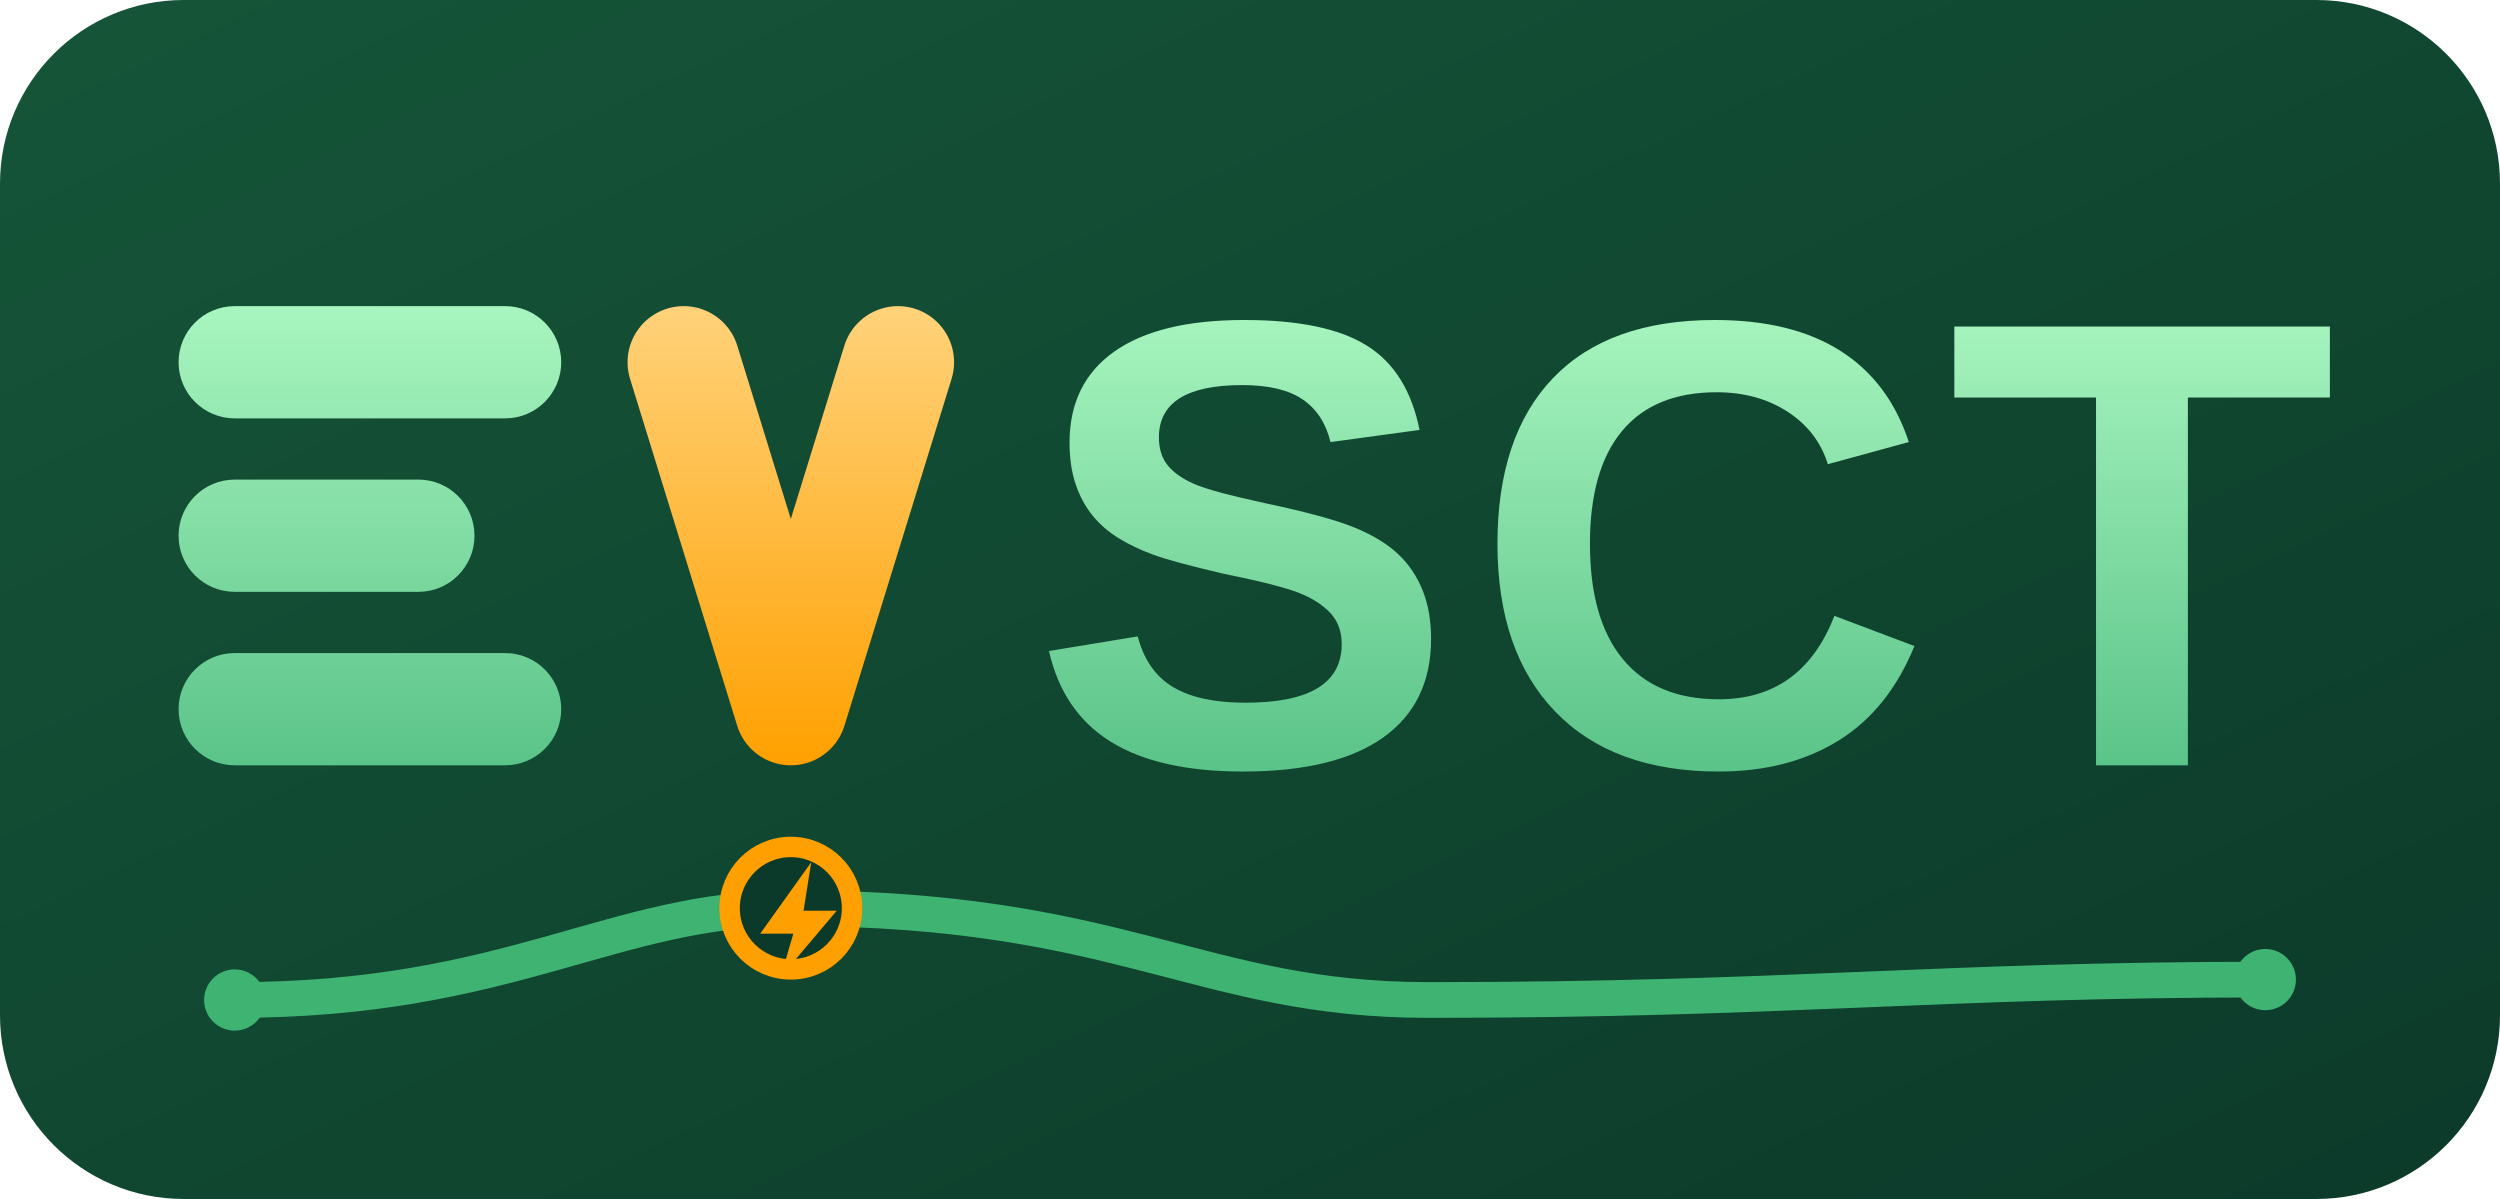
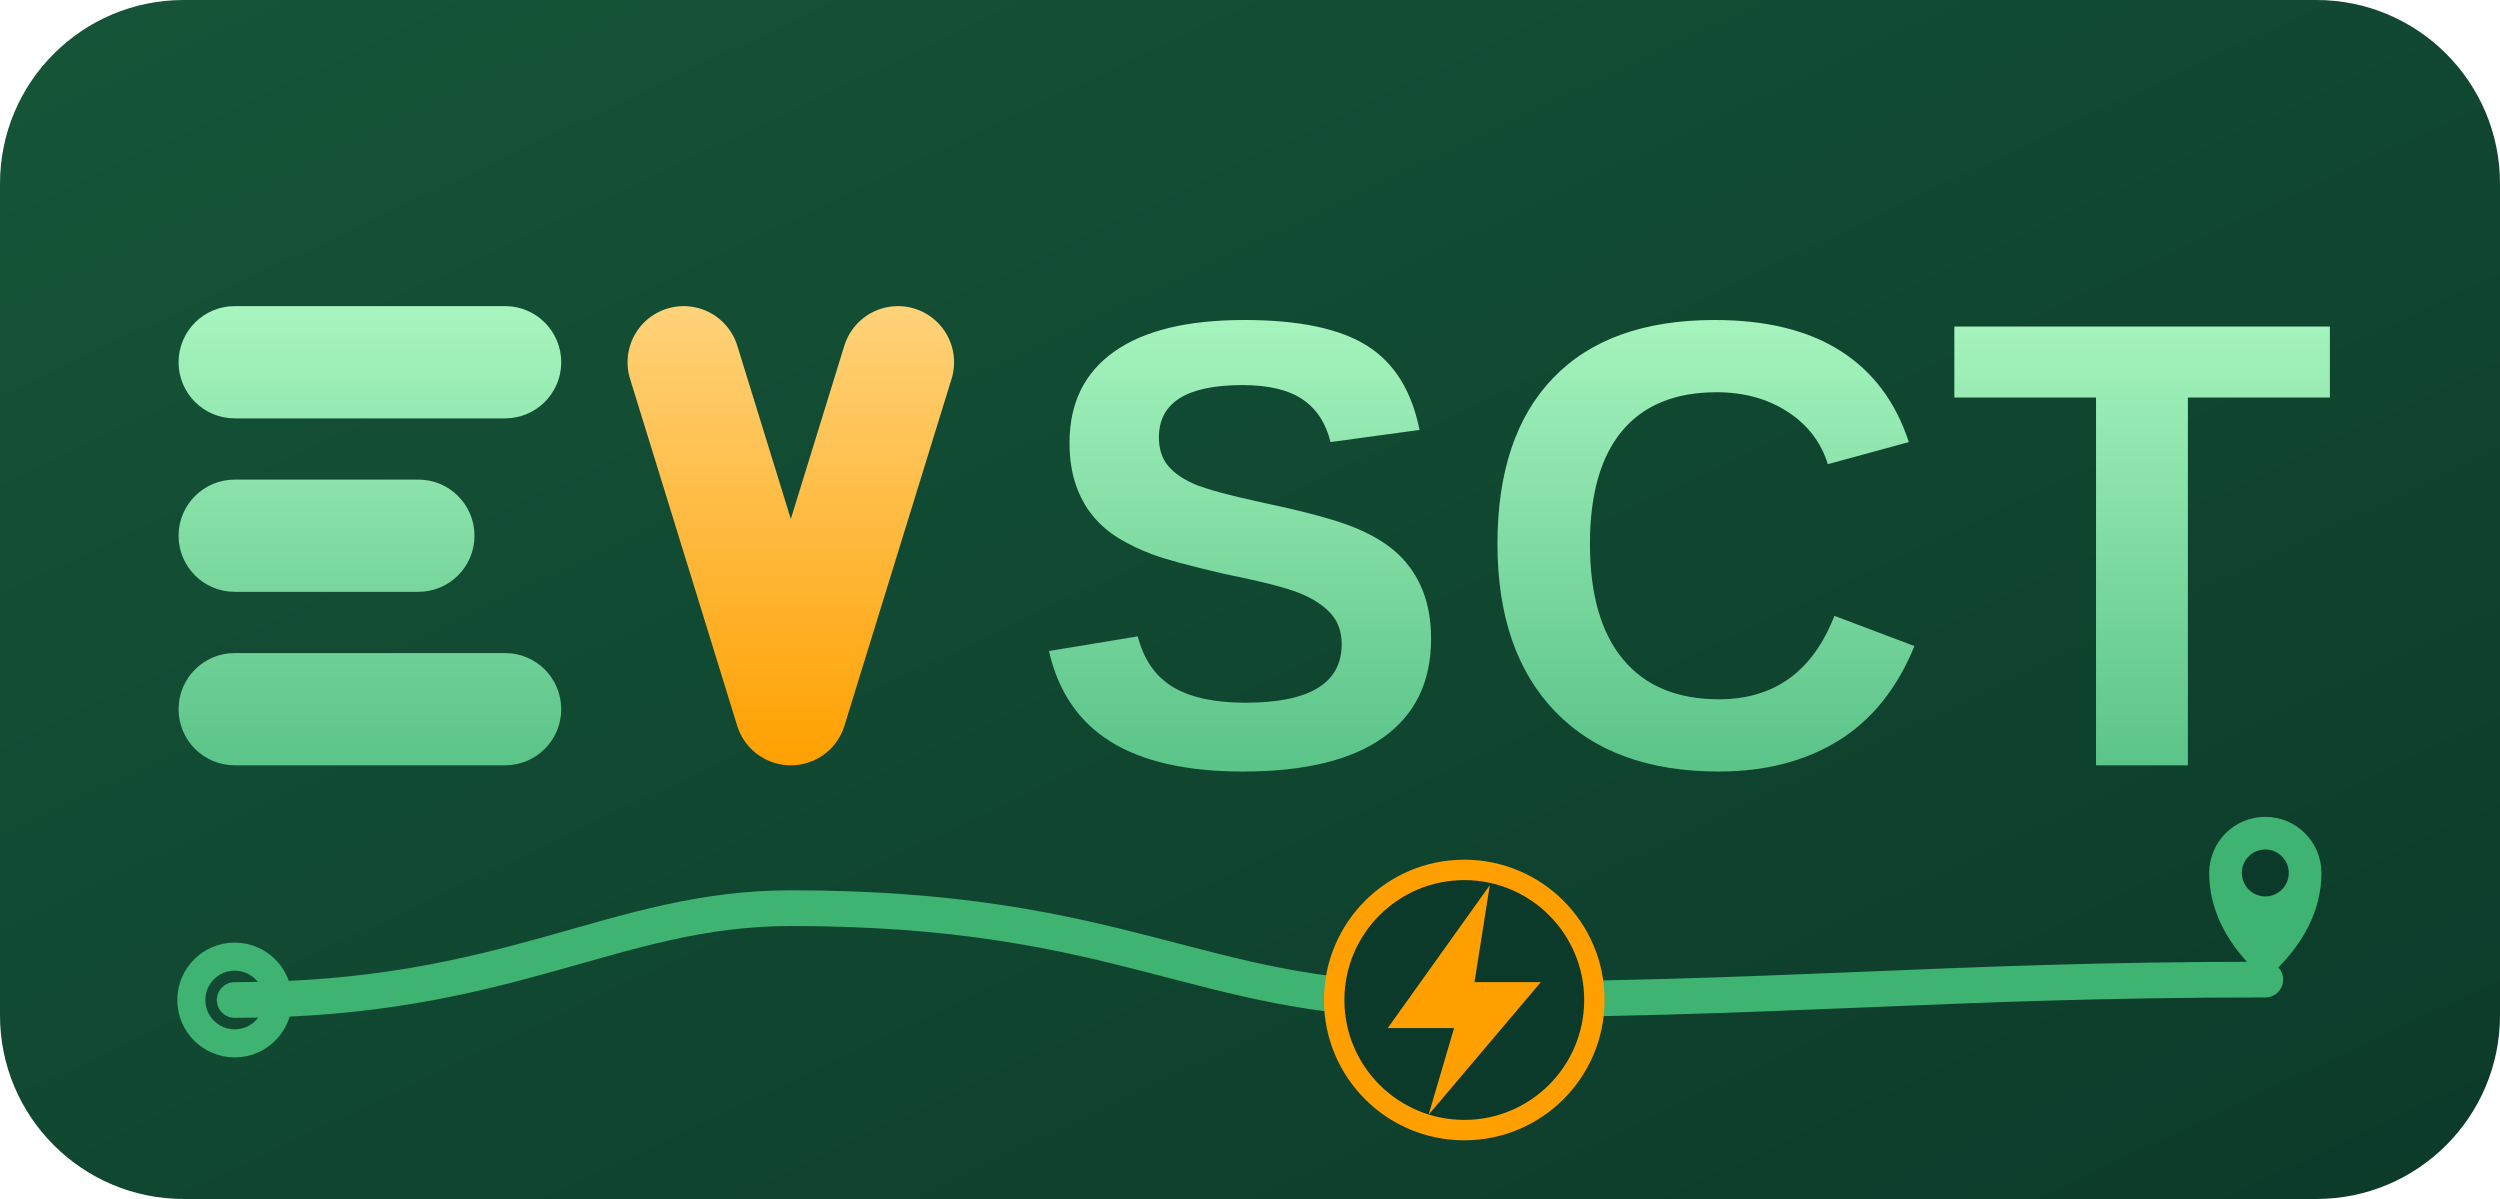
<svg xmlns="http://www.w3.org/2000/svg" width="980" height="470" viewBox="0 0 980 470">
  <defs>
    <linearGradient id="bg" x1="0" y1="0" x2="1" y2="1">
      <stop offset="0" stop-color="#155538" />
      <stop offset="1" stop-color="#0C3A2A" />
    </linearGradient>
    <linearGradient id="m" x1="0" y1="120" x2="0" y2="300" gradientUnits="userSpaceOnUse">
      <stop offset="0" stop-color="#A8F5BF" />
      <stop offset="1" stop-color="#5BC489" />
    </linearGradient>
    <linearGradient id="a" x1="0" y1="120" x2="0" y2="300" gradientUnits="userSpaceOnUse">
      <stop offset="0" stop-color="#FFD27A" />
      <stop offset="1" stop-color="#FFA000" />
    </linearGradient>
  </defs>
  <rect width="980" height="470" rx="72" fill="url(#bg)" />
  <g fill="url(#m)">
    <rect x="70" y="120" width="150" height="44" rx="22" />
    <rect x="70" y="188" width="116" height="44" rx="22" />
    <rect x="70" y="256" width="150" height="44" rx="22" />
  </g>
  <path d="M268,142 L310,278 L352,142" fill="none" stroke="url(#a)" stroke-width="44" stroke-linecap="round" stroke-linejoin="round" />
  <path d="M560.982 250.439Q560.982 275.708 542.245 289.075Q523.507 302.441 487.252 302.441Q454.171 302.441 435.372 290.723Q416.573 279.004 411.202 255.2L445.992 249.463Q449.532 263.135 459.786 269.299Q470.04 275.464 488.229 275.464Q525.948 275.464 525.948 252.515Q525.948 245.19 521.615 240.43Q517.281 235.669 509.408 232.495Q501.534 229.321 479.195 224.805Q459.908 220.288 452.34 217.542Q444.771 214.795 438.668 211.072Q432.564 207.349 428.292 202.1Q424.02 196.851 421.639 189.771Q419.259 182.69 419.259 173.535Q419.259 150.22 436.776 137.83Q454.293 125.439 487.74 125.439Q519.723 125.439 535.775 135.449Q551.827 145.459 556.466 168.53L521.554 173.291Q518.868 162.183 510.628 156.567Q502.389 150.952 487.008 150.952Q454.293 150.952 454.293 171.46Q454.293 178.174 457.772 182.446Q461.251 186.719 468.087 189.709Q474.923 192.7 495.797 197.217Q520.577 202.466 531.258 206.921Q541.939 211.377 548.165 217.297Q554.391 223.218 557.687 231.458Q560.982 239.697 560.982 250.439Z M673.794 274.121Q706.387 274.121 719.082 241.406L750.454 253.247Q740.322 278.149 720.73 290.295Q701.138 302.441 673.794 302.441Q632.29 302.441 609.646 278.943Q587.002 255.444 587.002 213.208Q587.002 170.85 608.853 148.145Q630.703 125.439 672.207 125.439Q702.48 125.439 721.523 137.585Q740.566 149.731 748.257 173.291L716.519 181.958Q712.49 169.019 700.71 161.389Q688.931 153.76 672.939 153.76Q648.525 153.76 635.891 168.896Q623.257 184.033 623.257 213.208Q623.257 242.871 636.257 258.496Q649.258 274.121 673.794 274.121Z M857.65 155.835V300.0H821.64V155.835H766.098V128.003H913.314V155.835Z" fill="url(#m)" />
  <path d="M92,392 C200,392 240,356 310,356 C440,356 470,392 560,392 C700,392 760,384 888,384" fill="none" stroke="#3FB372" stroke-width="14" stroke-linecap="round" />
-   <circle cx="92" cy="392" r="12" fill="#3FB372" />
-   <circle cx="888" cy="384" r="12" fill="#3FB372" />
-   <circle cx="310" cy="356" r="24" fill="#0C3A2A" stroke="#FFA000" stroke-width="8" />
-   <path d="M318,338 L298,366 L311,366 L306,383 L328,357 L315,357 Z" fill="#FFA000" />
+   <circle cx="92" cy="392" r="17" fill="none" stroke="#3FB372" stroke-width="11" />
+   <path d="M888,384 C872.2,370.4 866.0,355.8 866.0,342.2 A22,22 0 1 1 910.0,342.2 C910.0,355.8 903.8,370.4 888,384 Z" fill="#3FB372" />
+   <circle cx="888" cy="342.2" r="9.2" fill="#0C3A2A" />
+   <circle cx="574" cy="392.0" r="51" fill="#0C3A2A" stroke="#FFA000" stroke-width="8" />
+   <path d="M584.0,347.0 L544.0,403.0 L570.0,403.0 L560.0,437.0 L604.0,385.0 L578.0,385.0 Z" fill="#FFA000" />
</svg>
